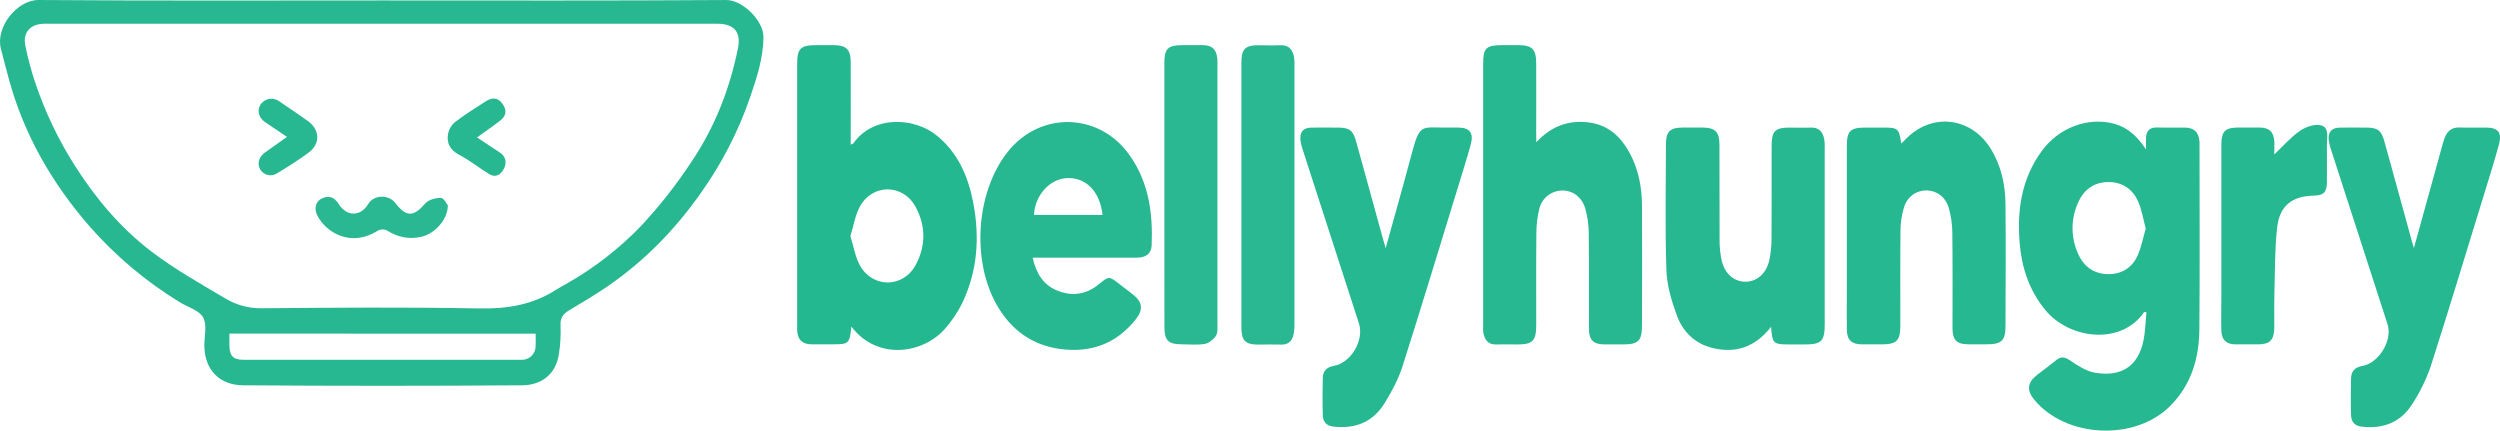
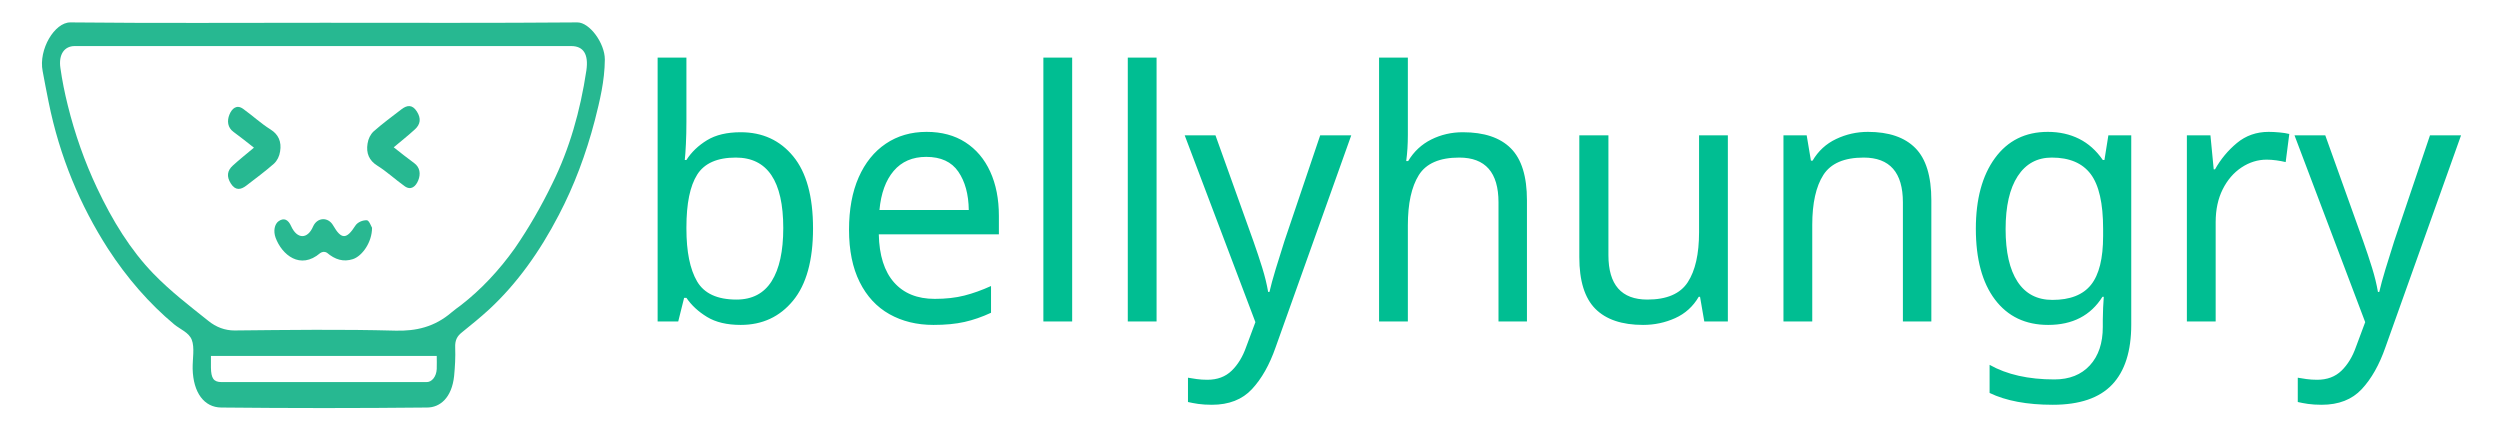
- <svg xmlns="http://www.w3.org/2000/svg" viewBox="0 0 1394.96 240.27">
-   <defs>
-     <style>.cls-1{fill:#27b891;}.cls-2{fill:#26b891;}.cls-3{fill:#24b890;}.cls-4{fill:#29b891;}</style>
-   </defs>
-   <g id="Layer_2" data-name="Layer 2">
-     <g id="Layer_4" data-name="Layer 4">
-       <path class="cls-1" d="M213.4.24c64,0,127.91.2,191.86-.23C414.44,0,426.06,11.58,426,20.69c-.1,12-3.85,23-7.59,34a209.8,209.8,0,0,1-27.21,52.8c-14.46,20.62-31.75,38.32-52.54,52.52-6.75,4.62-13.82,8.8-20.88,13-3.39,2-5.27,4.18-5,8.54a82,82,0,0,1-.88,15.79c-1.75,12.25-10.68,17.58-20.47,17.65q-77.94.57-155.88,0c-12.68-.11-21.2-8.2-21.52-21.62-.13-5.49,1.67-11.95-.65-16.2-2.23-4.07-8.69-5.8-13.25-8.63a218.94,218.94,0,0,1-50.21-42.3C29,102.22,13.44,75.16,5,44.33,3.4,38.65,2,32.93.51,27.24-2.68,15.12,9.62-.09,21.55,0,85.49.5,149.45.24,213.4.24Zm-.53,13H25c-7.91,0-12.37,4.68-10.87,12.22A169.11,169.11,0,0,0,19.73,46.3,210.16,210.16,0,0,0,41.78,92.45c11.62,18.29,25.51,34.8,42.69,47.87,13,9.89,27.34,18,41.47,26.33A37.8,37.8,0,0,0,145.7,172c40.63-.33,81.28-.66,121.9.1,15.44.29,29.52-2,42.53-10.34,2.22-1.42,4.57-2.63,6.85-3.95A182.72,182.72,0,0,0,357.77,126a272,272,0,0,0,28.32-36.11c12.83-19.14,21.15-40.42,25.7-63.06,1.81-9-2.22-13.58-11.57-13.58ZM128,186.15c0,2.52,0,4.49,0,6.47.07,6,2.08,8.15,8,8.15q77.43,0,154.87,0a7.63,7.63,0,0,0,8-7.59c.13-2.26,0-4.54,0-7Z" />
-       <path class="cls-2" d="M1197.43,83.33c0-2.94,0-4.41,0-5.88,0-4.22,1.79-6.49,6.35-6.32,5,.19,10,0,15,.05,5.52,0,8.14,2.52,8.52,8.07,0,.83,0,1.67,0,2.5,0,34,.21,68-.09,101.94-.14,16.25-4.51,31.22-16.55,43.09-19.67,19.41-57.81,17.6-75.48-3.62-4.46-5.35-4-9.71,1.52-14,3.56-2.75,7.2-5.39,10.68-8.24,2.86-2.34,5-1.63,7.94.36,4.16,2.8,8.77,5.85,13.54,6.67,16.22,2.78,25.67-4.84,27.72-21.38.52-4.1.73-8.24,1.08-12.39-.74,0-1.21-.12-1.31,0-12.81,18.67-41.7,15.15-55.16-1.26-8.9-10.84-13.08-23.47-14.24-37.14-1.56-18.36,1-35.91,12.16-51.3,9.56-13.26,25.79-19.3,40.39-15.48C1187,71,1192.34,75.76,1197.43,83.33Zm-.13,44.22c-1.41-5.26-2.19-10.23-4.09-14.74-3-7.2-8.94-11.27-16.77-11.23-8,0-13.84,4.29-17,11.7a34.39,34.39,0,0,0,.2,28.51c3.1,6.94,8.72,11,16.36,11.17s13.64-3.4,16.75-10.4C1194.86,137.81,1195.83,132.55,1197.3,127.55Z" />
-       <path class="cls-3" d="M475.06,182.21c-1,9.57-1.38,9.91-10.36,9.91-4,0-8,0-12,0-5-.06-7.57-2.55-7.89-7.58-.07-1,0-2,0-3V35.66c0-8.62,1.87-10.46,10.54-10.46h10c6.76,0,9.29,2.43,9.33,9.25.06,14,0,28,0,42V80.7c.8-.39,1.34-.47,1.55-.77C486.92,64.51,510,65.1,523,75.86c11.62,9.64,17.2,22.61,20,37,3.78,19.43,2.5,38.48-6.21,56.5a65.26,65.26,0,0,1-9.43,14C515.18,197.36,489.59,201.43,475.06,182.21Zm-.56-50.45c1.79,5.72,2.66,11.45,5.28,16.24,7,12.85,24.1,12.81,31.1-.07,5.86-10.77,5.79-22.18-.22-32.88-7.06-12.56-23.91-12.5-30.83.16C477.14,120.13,476.28,126,474.5,131.76Z" />
-       <path class="cls-1" d="M857.23,79.37c8.57-9.24,18.57-12.7,30.27-10.91C897.43,70,904.21,76.2,909,84.76c5.13,9.24,7.13,19.33,7.2,29.75.15,22.32.06,44.64,0,67,0,8.63-2,10.66-10.42,10.66-3.5,0-7,0-10.49,0-6.2,0-8.68-2.45-8.69-8.79-.05-17.82.11-35.65-.11-53.47a51.22,51.22,0,0,0-2-13.72c-1.9-6.41-7.14-10-12.91-9.88a13.26,13.26,0,0,0-12.68,10.23,57,57,0,0,0-1.63,13.79c-.19,17-.06,34-.08,51,0,8.92-2,10.88-10.72,10.88-3.83,0-7.67-.13-11.49,0-4.68.2-6.52-2.6-7.32-6.55a20.39,20.39,0,0,1-.09-4V35.72c0-8.88,1.62-10.52,10.36-10.52h9.49c7.39,0,9.71,2.27,9.75,9.83.07,13,0,26,0,39Z" />
-       <path class="cls-1" d="M576.22,143.78c1.95,8.78,5.87,15.1,13.5,18.27,8.32,3.47,16.28,2.4,23.38-3.42,5.68-4.65,5.67-4.66,11.61-.07,2.5,1.93,5,3.82,7.5,5.79,5.26,4.19,5.85,8.33,1.63,13.69-10.85,13.81-25.29,19-42.39,16.67-15.69-2.17-27.29-10.68-35.16-24.36C542,145.43,544.54,107.43,562.07,85c18.06-23.12,51.26-22.43,68.2,1.58C641,101.66,643.35,119,642.6,136.93c-.19,4.56-3.16,6.82-8.12,6.83q-26,.06-51.93,0Zm39-23.84c-1.45-12.94-9.06-20.88-19.56-20.58-9.75.28-18.16,9.42-18.73,20.58Z" />
-       <path class="cls-1" d="M988.23,182.37c-8.9,11.37-19.82,15-32.85,11.76-9.61-2.39-16.28-8.94-19.6-17.8-3-8.12-5.65-16.9-5.95-25.48-.8-23.46-.29-47-.26-70.45,0-7,2.32-9.21,9.27-9.23h11c7.12,0,9.57,2.35,9.59,9.5.05,17.66,0,35.32.07,53a51.61,51.61,0,0,0,1.21,11.85c1.83,7.55,7.15,11.83,13.59,11.67,6.11-.15,11.28-4.63,12.93-11.9a55.67,55.67,0,0,0,1.25-11.88c.13-17.49,0-35,.06-52.47,0-7.69,2.08-9.74,9.72-9.75,4,0,8,.16,12,0,4.58-.23,6.74,2.24,7.59,6.27a24.2,24.2,0,0,1,.31,5q0,49.22,0,98.45c0,9.52-1.8,11.3-11.29,11.3h-9C989.44,192.12,988.91,191.63,988.23,182.37Z" />
-       <path class="cls-2" d="M1060.87,80.09c.73-.7,1.33-1.21,1.85-1.78,14.32-15.55,36.64-13.49,47.93,4.44,6,9.59,8.29,20.3,8.39,31.41.2,22.48.08,45,0,67.46,0,8.5-2.07,10.5-10.57,10.5h-10c-6.61,0-9-2.31-9-8.93,0-17.82.12-35.65-.1-53.47a52.12,52.12,0,0,0-2-13.72c-1.82-6.23-6.89-9.75-12.48-9.76s-10.66,3.43-12.56,9.64a45.92,45.92,0,0,0-1.89,12.72c-.2,17.65-.07,35.31-.09,53,0,8.54-2,10.55-10.55,10.55-3.66,0-7.33,0-11,0-5.64-.05-8.2-2.48-8.3-8.18-.12-6.32,0-12.66,0-19q0-41.71,0-83.45c0-8.4,1.91-10.32,10.18-10.33h10C1059.08,71.18,1059.6,71.61,1060.87,80.09Z" />
-       <path class="cls-2" d="M1346.92,138.41c5.33-19.26,10.37-37.49,15.42-55.72a49.67,49.67,0,0,1,1.9-6.18c1.47-3.5,4-5.54,8.08-5.38,5,.19,10,0,15,.05,6.43,0,8.84,2.85,7.13,9.13-2.49,9.13-5.31,18.17-8.09,27.21-10,32.38-19.76,64.81-30.11,97.05a94.69,94.69,0,0,1-10.29,20.94c-6.49,10.31-16.44,14-28.43,12.52-3.93-.46-5.57-2.92-5.68-6.37-.21-6.82-.15-13.65,0-20.48.07-4,2.14-6.28,6.31-7,9.31-1.61,16.92-14.37,14.05-23.24q-15.72-48.57-31.44-97.16a26.58,26.58,0,0,1-1.4-5.79c-.38-4.52,1.77-6.74,6.36-6.8,4.83-.06,9.66,0,14.48,0,6.46,0,8.5,1.45,10.26,7.78,5,17.93,9.88,35.88,14.82,53.81C1345.66,134.32,1346.15,135.85,1346.92,138.41Z" />
-       <path class="cls-2" d="M773.19,138.46c5-18.12,9.89-35.19,14.43-52.34,4.64-17.54,5.5-14.83,19.39-14.94,2.16,0,4.33,0,6.49,0,6.62,0,8.94,2.93,7.13,9.53-2.16,7.84-4.6,15.61-7,23.39-10.3,33.48-20.43,67-31.09,100.39-2.3,7.19-6,14.07-10,20.53-6.48,10.56-16.46,14.43-28.67,13-3.93-.46-5.66-2.85-5.77-6.3-.21-7-.17-14,0-21,.09-3.83,2.29-5.89,6.18-6.58,9.62-1.71,17-14.36,14-23.63Q742.56,132,726.86,83.4a24.06,24.06,0,0,1-1.25-5.32c-.4-4.58,1.69-6.83,6.26-6.89,4.82-.07,9.65,0,14.48,0,6.53,0,8.58,1.42,10.33,7.7,5,17.92,9.88,35.87,14.82,53.8C771.94,134.27,772.42,135.84,773.19,138.46Z" />
-       <path class="cls-4" d="M692.67,108.14q0-36.45,0-72.9c0-8,2-10,9.9-10,3.83,0,7.67.21,11.48,0,5.1-.34,7.29,2.45,8.06,6.9a29.48,29.48,0,0,1,.18,5q0,71.66,0,143.3a26.05,26.05,0,0,1-.69,6.9c-.87,3.13-3,5.05-6.57,4.93-4.32-.15-8.65,0-13,0-7.18,0-9.35-2.2-9.36-9.58q0-20,0-39.95Z" />
-       <path class="cls-4" d="M649.69,108.3q0-36.45,0-72.9c0-8.34,1.88-10.2,10.24-10.21,3.66,0,7.32,0,11,0,5.21,0,7.62,2.09,8.28,7.18a35.34,35.34,0,0,1,.11,4.49q0,71.89,0,143.8c0,2.3.25,5.07-.89,6.78-1.35,2-3.91,4.08-6.23,4.47-4.2.71-8.62.21-12.94.2-7.29,0-9.52-2.16-9.53-9.42Q649.67,145.5,649.69,108.3Z" />
-       <path class="cls-2" d="M1269,86.18c5-4.69,9.2-9.65,14.38-13.21,3.24-2.23,8.41-4,11.85-3,4.63,1.34,3.11,7,3.14,11,0,7,.09,14,0,21-.08,5.34-2,7.12-7.21,7.19-12.15.18-19.19,5.55-20.56,17.88-1.36,12.18-1.18,24.54-1.52,36.83-.18,6.32,0,12.65-.06,19-.12,7-2.51,9.27-9.27,9.28-4.16,0-8.32,0-12.48,0-5-.05-7.65-2.54-7.8-7.61-.17-5.65,0-11.32,0-17q0-43.2,0-86.39c0-8,2-10,10-10,3.66,0,7.33,0,11,0,5.68,0,8.16,2.25,8.59,7.92C1269.15,81.49,1269,83.91,1269,86.18Z" />
-       <path class="cls-4" d="M249.89,114.57c0,8.09-7.43,15.81-14.56,17.5s-13.48.29-19.6-3.58a5.61,5.61,0,0,0-4.95.21c-15.15,9.65-29,.89-33.76-8.53-1.9-3.76-.84-7.7,2.32-9.31,3.93-2,7.14-1,9.56,2.87,4.47,7.21,12.3,7.27,16.55.12,3.1-5.21,11.33-5.52,15.15-.56,6.18,8,10.15,7.78,16.79.13,1.79-2,5.75-3.06,8.67-3C247.7,110.51,249.24,113.81,249.89,114.57Z" />
-       <path class="cls-1" d="M160.12,76.38c-4.27-2.87-8.29-5.56-12.29-8.28-3.67-2.51-4.59-6.84-2.21-10.15a7.4,7.4,0,0,1,10.2-1.42c5.27,3.59,10.54,7.17,15.75,10.84,6.93,4.86,7.39,12.76.7,17.74-5.62,4.2-11.62,7.91-17.61,11.57a6.7,6.7,0,0,1-9.39-2c-1.94-3.4-.9-7.13,2.68-9.66C151.82,82.29,155.67,79.54,160.12,76.38Z" />
-       <path class="cls-1" d="M266.19,76.65c4.35,2.9,8.4,5.69,12.54,8.33,3.61,2.3,4.08,5.74,2.52,9s-4.49,5.51-8.38,3.1c-5.68-3.52-11-7.72-16.86-10.82-5-2.67-6.89-6.5-6-11.6a11.15,11.15,0,0,1,3.74-6.44c5.47-4.16,11.3-7.86,17.1-11.57,3.33-2.13,6.6-2.69,9.45,1.16,2.7,3.66,2.25,6.81-1.18,9.45C275,70.49,270.67,73.44,266.19,76.65Z" />
+ <svg xmlns="http://www.w3.org/2000/svg" version="1.1" id="Layer_1" x="0px" y="0px" viewBox="0 0 1395 240.3" style="enable-background:new 0 0 1395 240.3;" xml:space="preserve">
+   <style type="text/css">
+ 	.st0{fill:#27B891;}
+ 	.st1{fill:#29B891;}
+ 	.st2{fill:#00BE92;}
+ 	.st3{font-family:'MADETommySoft-Bold';}
+ 	.st4{font-size:193.727px;}
+ </style>
+   <g>
+     <g id="Layer_4">
+       <path class="st0" d="M180.7,12.7c47.2,0,94.3,0.2,141.5-0.2c6.8,0,15.3,11.6,15.3,20.7c-0.1,12-2.8,23-5.6,34    C327,86,320.3,103.8,311.8,120c-10.7,20.6-23.4,38.3-38.7,52.5c-5,4.6-10.2,8.8-15.4,13c-2.5,2-3.9,4.2-3.7,8.5    c0.2,5.3-0.1,10.6-0.6,15.8c-1.3,12.2-7.9,17.6-15.1,17.6c-38.3,0.4-76.6,0.4-114.9,0c-9.4-0.1-15.6-8.2-15.9-21.6    c-0.1-5.5,1.2-11.9-0.5-16.2c-1.6-4.1-6.4-5.8-9.8-8.6c-13.8-11.5-26.3-25.8-37-42.3c-15.4-24-26.9-51.1-33.1-81.9    c-1.2-5.7-2.2-11.4-3.3-17.1c-2.4-12.1,6.7-27.3,15.5-27.2C86.3,13,133.5,12.7,180.7,12.7z M180.3,25.7H41.7    c-5.8,0-9.1,4.7-8,12.2c1,7.1,2.4,14,4.1,20.8c4,16.2,9.5,31.7,16.3,46.1c8.6,18.3,18.8,34.8,31.5,47.9c9.6,9.9,20.2,18,30.6,26.3    c4.4,3.6,9.4,5.4,14.6,5.4c30-0.3,59.9-0.7,89.9,0.1c11.4,0.3,21.8-2,31.4-10.3c1.6-1.4,3.4-2.6,5.1-3.9    c11.1-8.6,21.2-19.3,30.1-31.8c7.7-11.2,14.7-23.3,20.9-36.1c9.5-19.1,15.6-40.4,19-63.1c1.3-9-1.6-13.6-8.5-13.6L180.3,25.7z     M117.7,198.6c0,2.5,0,4.5,0,6.5c0.1,6,1.5,8.1,5.9,8.1c38.1,0,76.1,0,114.2,0c3.1,0.2,5.7-3,5.9-7.3c0-0.1,0-0.2,0-0.3    c0.1-2.3,0-4.5,0-7L117.7,198.6z" />
+       <path class="st1" d="M207.6,127.1c0,8.1-5.5,15.8-10.7,17.5c-5.3,1.7-9.9,0.3-14.5-3.6c-1.2-0.7-2.5-0.6-3.7,0.2    c-11.2,9.6-21.4,0.9-24.9-8.5c-1.4-3.8-0.6-7.7,1.7-9.3c2.9-2,5.3-1,7,2.9c3.3,7.2,9.1,7.3,12.2,0.1c2.3-5.2,8.4-5.5,11.2-0.6    c4.6,8,7.5,7.8,12.4,0.1c1.3-2,4.2-3.1,6.4-3C206,123,207.1,126.3,207.6,127.1z" />
+       <path class="st0" d="M219.7,82.2c3.9,3.1,7.6,6,11.4,8.8c3.3,2.4,3.7,6.1,2.3,9.6c-1.4,3.5-4.1,5.8-7.6,3.3    c-5.2-3.7-10-8.2-15.3-11.5c-4.5-2.8-6.3-6.9-5.4-12.3c0.4-2.7,1.6-5.1,3.4-6.8c5-4.4,10.3-8.3,15.5-12.3c3-2.3,6-2.9,8.6,1.2    c2.5,3.9,2,7.2-1.1,10C227.7,75.7,223.7,78.8,219.7,82.2z" />
+       <path class="st0" d="M141.7,82.4c-3.9-3.1-7.6-6-11.4-8.8c-3.3-2.4-3.7-6.1-2.3-9.6c1.4-3.5,4.1-5.8,7.6-3.3    c5.2,3.7,10,8.2,15.3,11.5c4.5,2.8,6.3,6.9,5.4,12.3c-0.4,2.7-1.6,5.1-3.4,6.8c-5,4.4-10.3,8.3-15.5,12.3c-3,2.3-6,2.9-8.6-1.2    c-2.5-3.9-2-7.2,1.1-10C133.7,88.9,137.7,85.8,141.7,82.4z" />
    </g>
  </g>
+   <text transform="matrix(0.9424 0 0 1 351.4355 179.3643)" class="st2 st3 st4">bellyhungry</text>
</svg>
